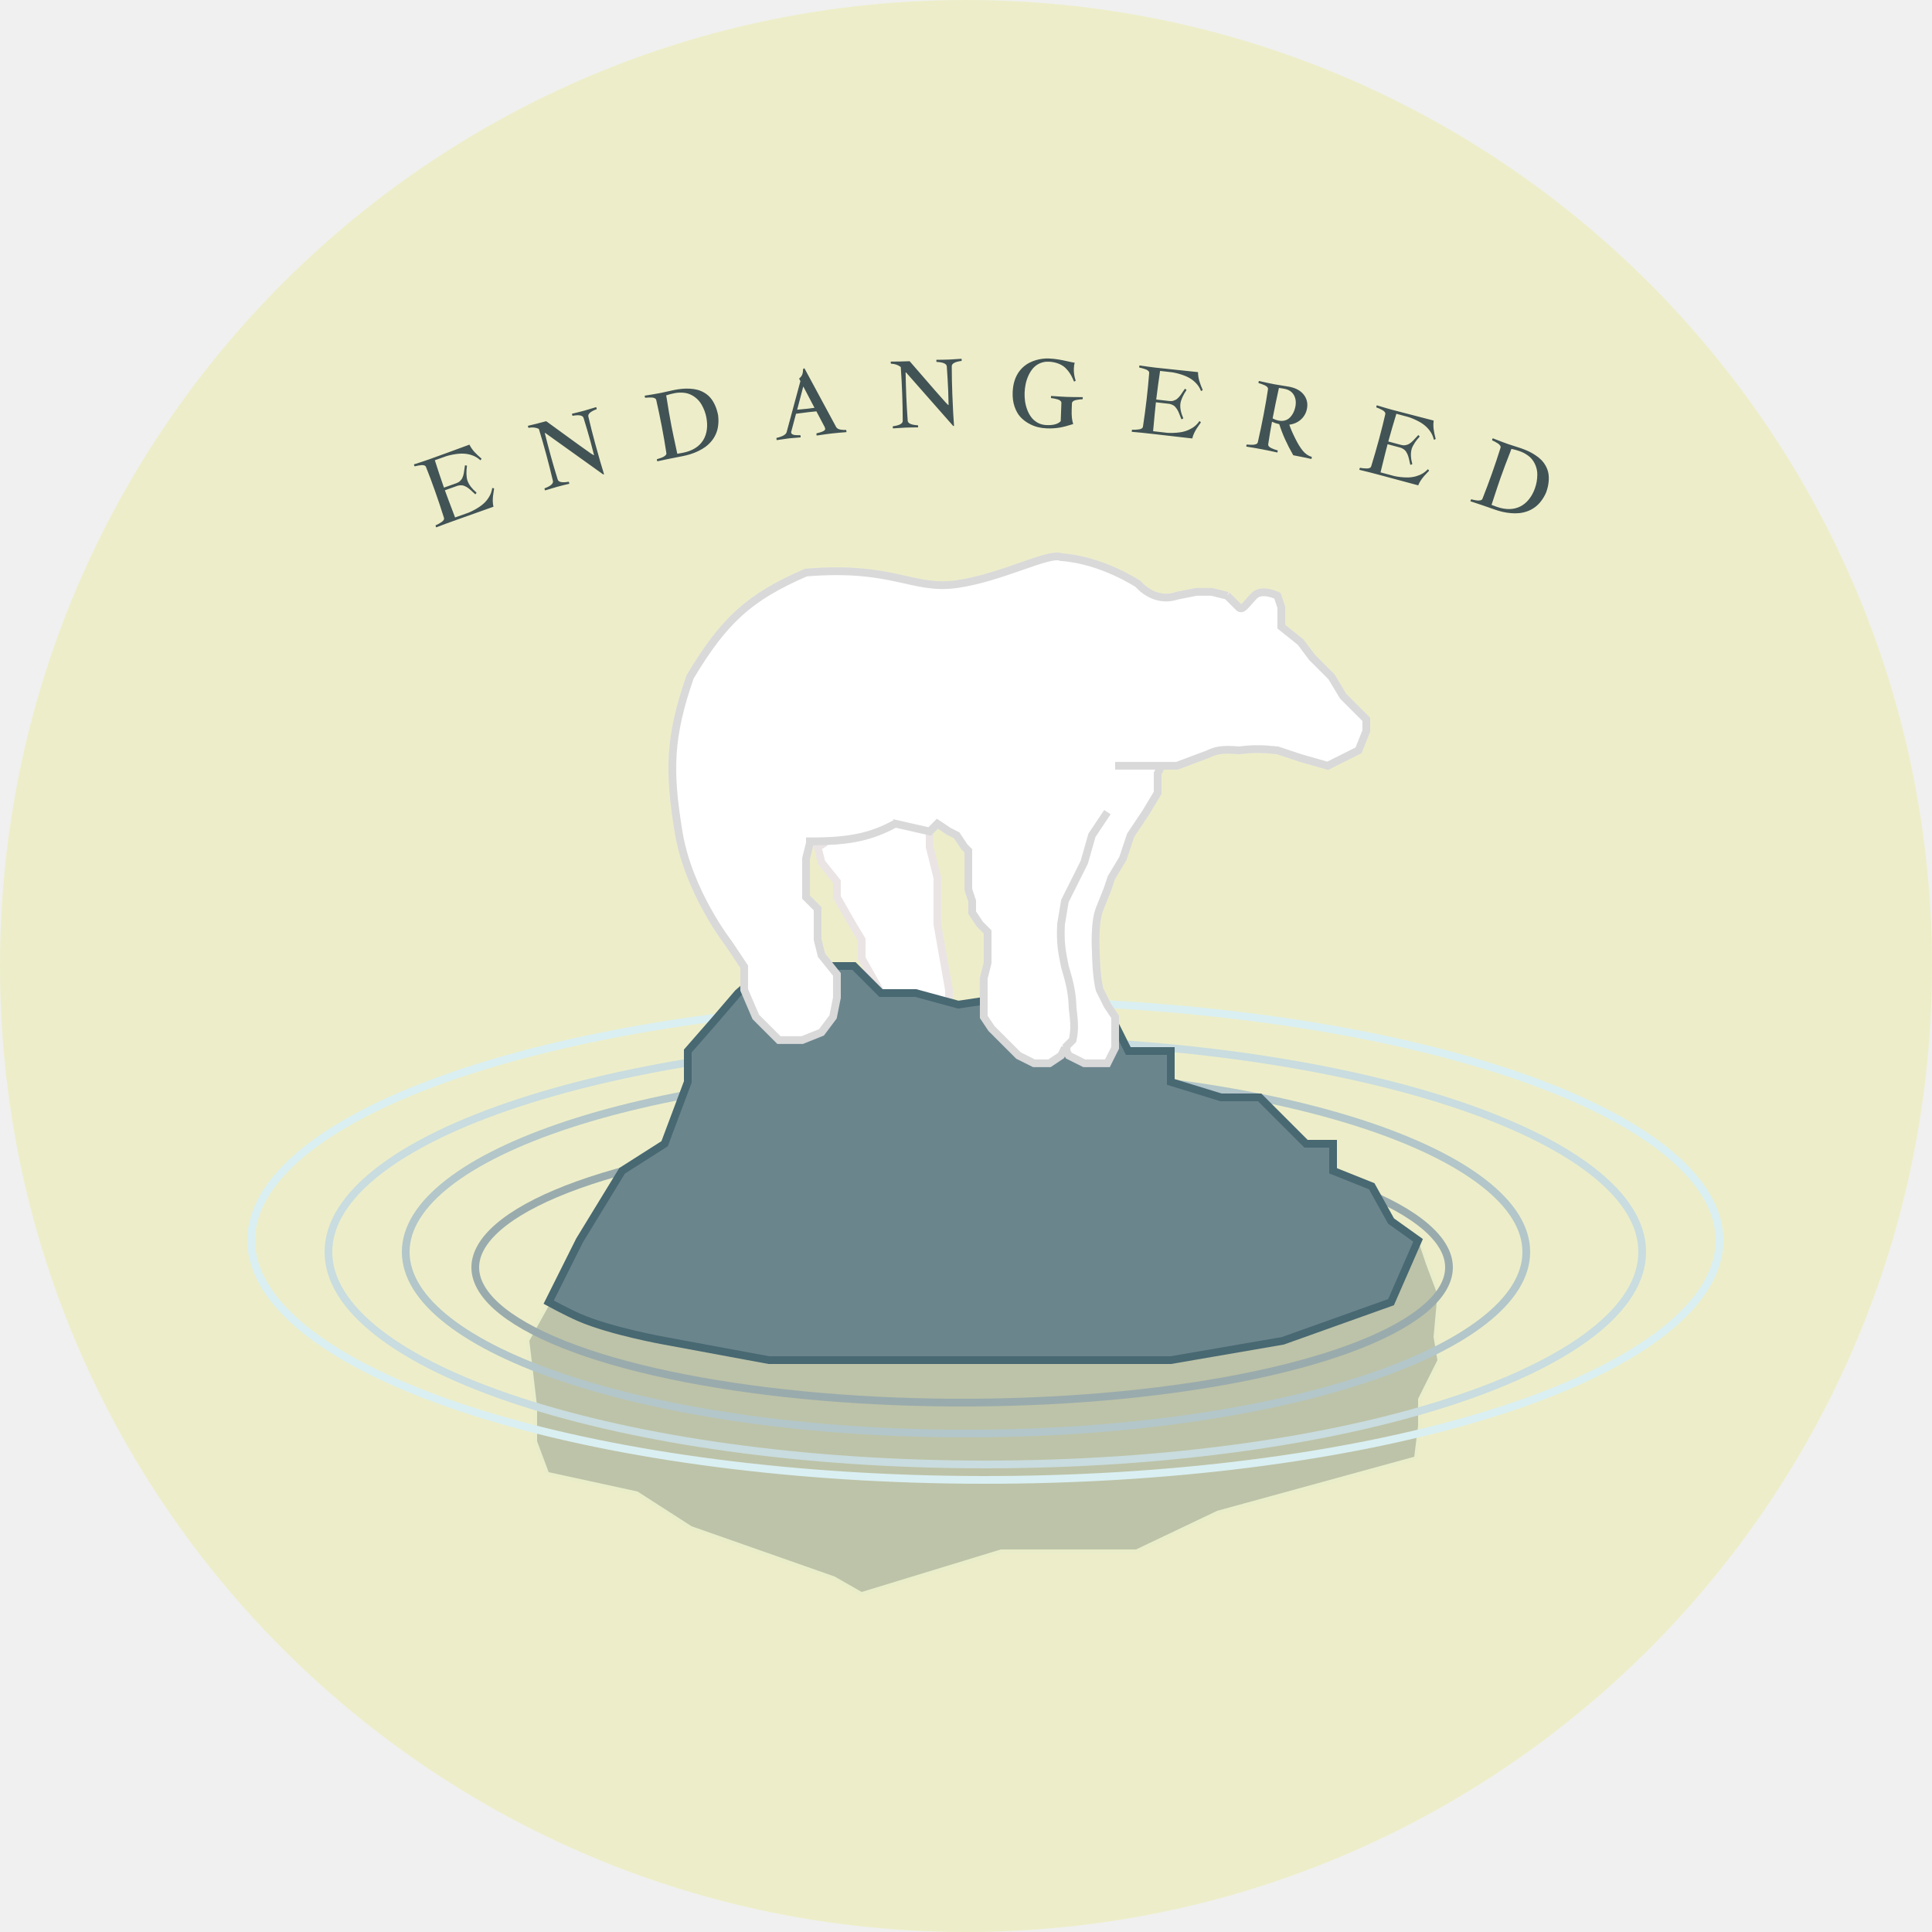
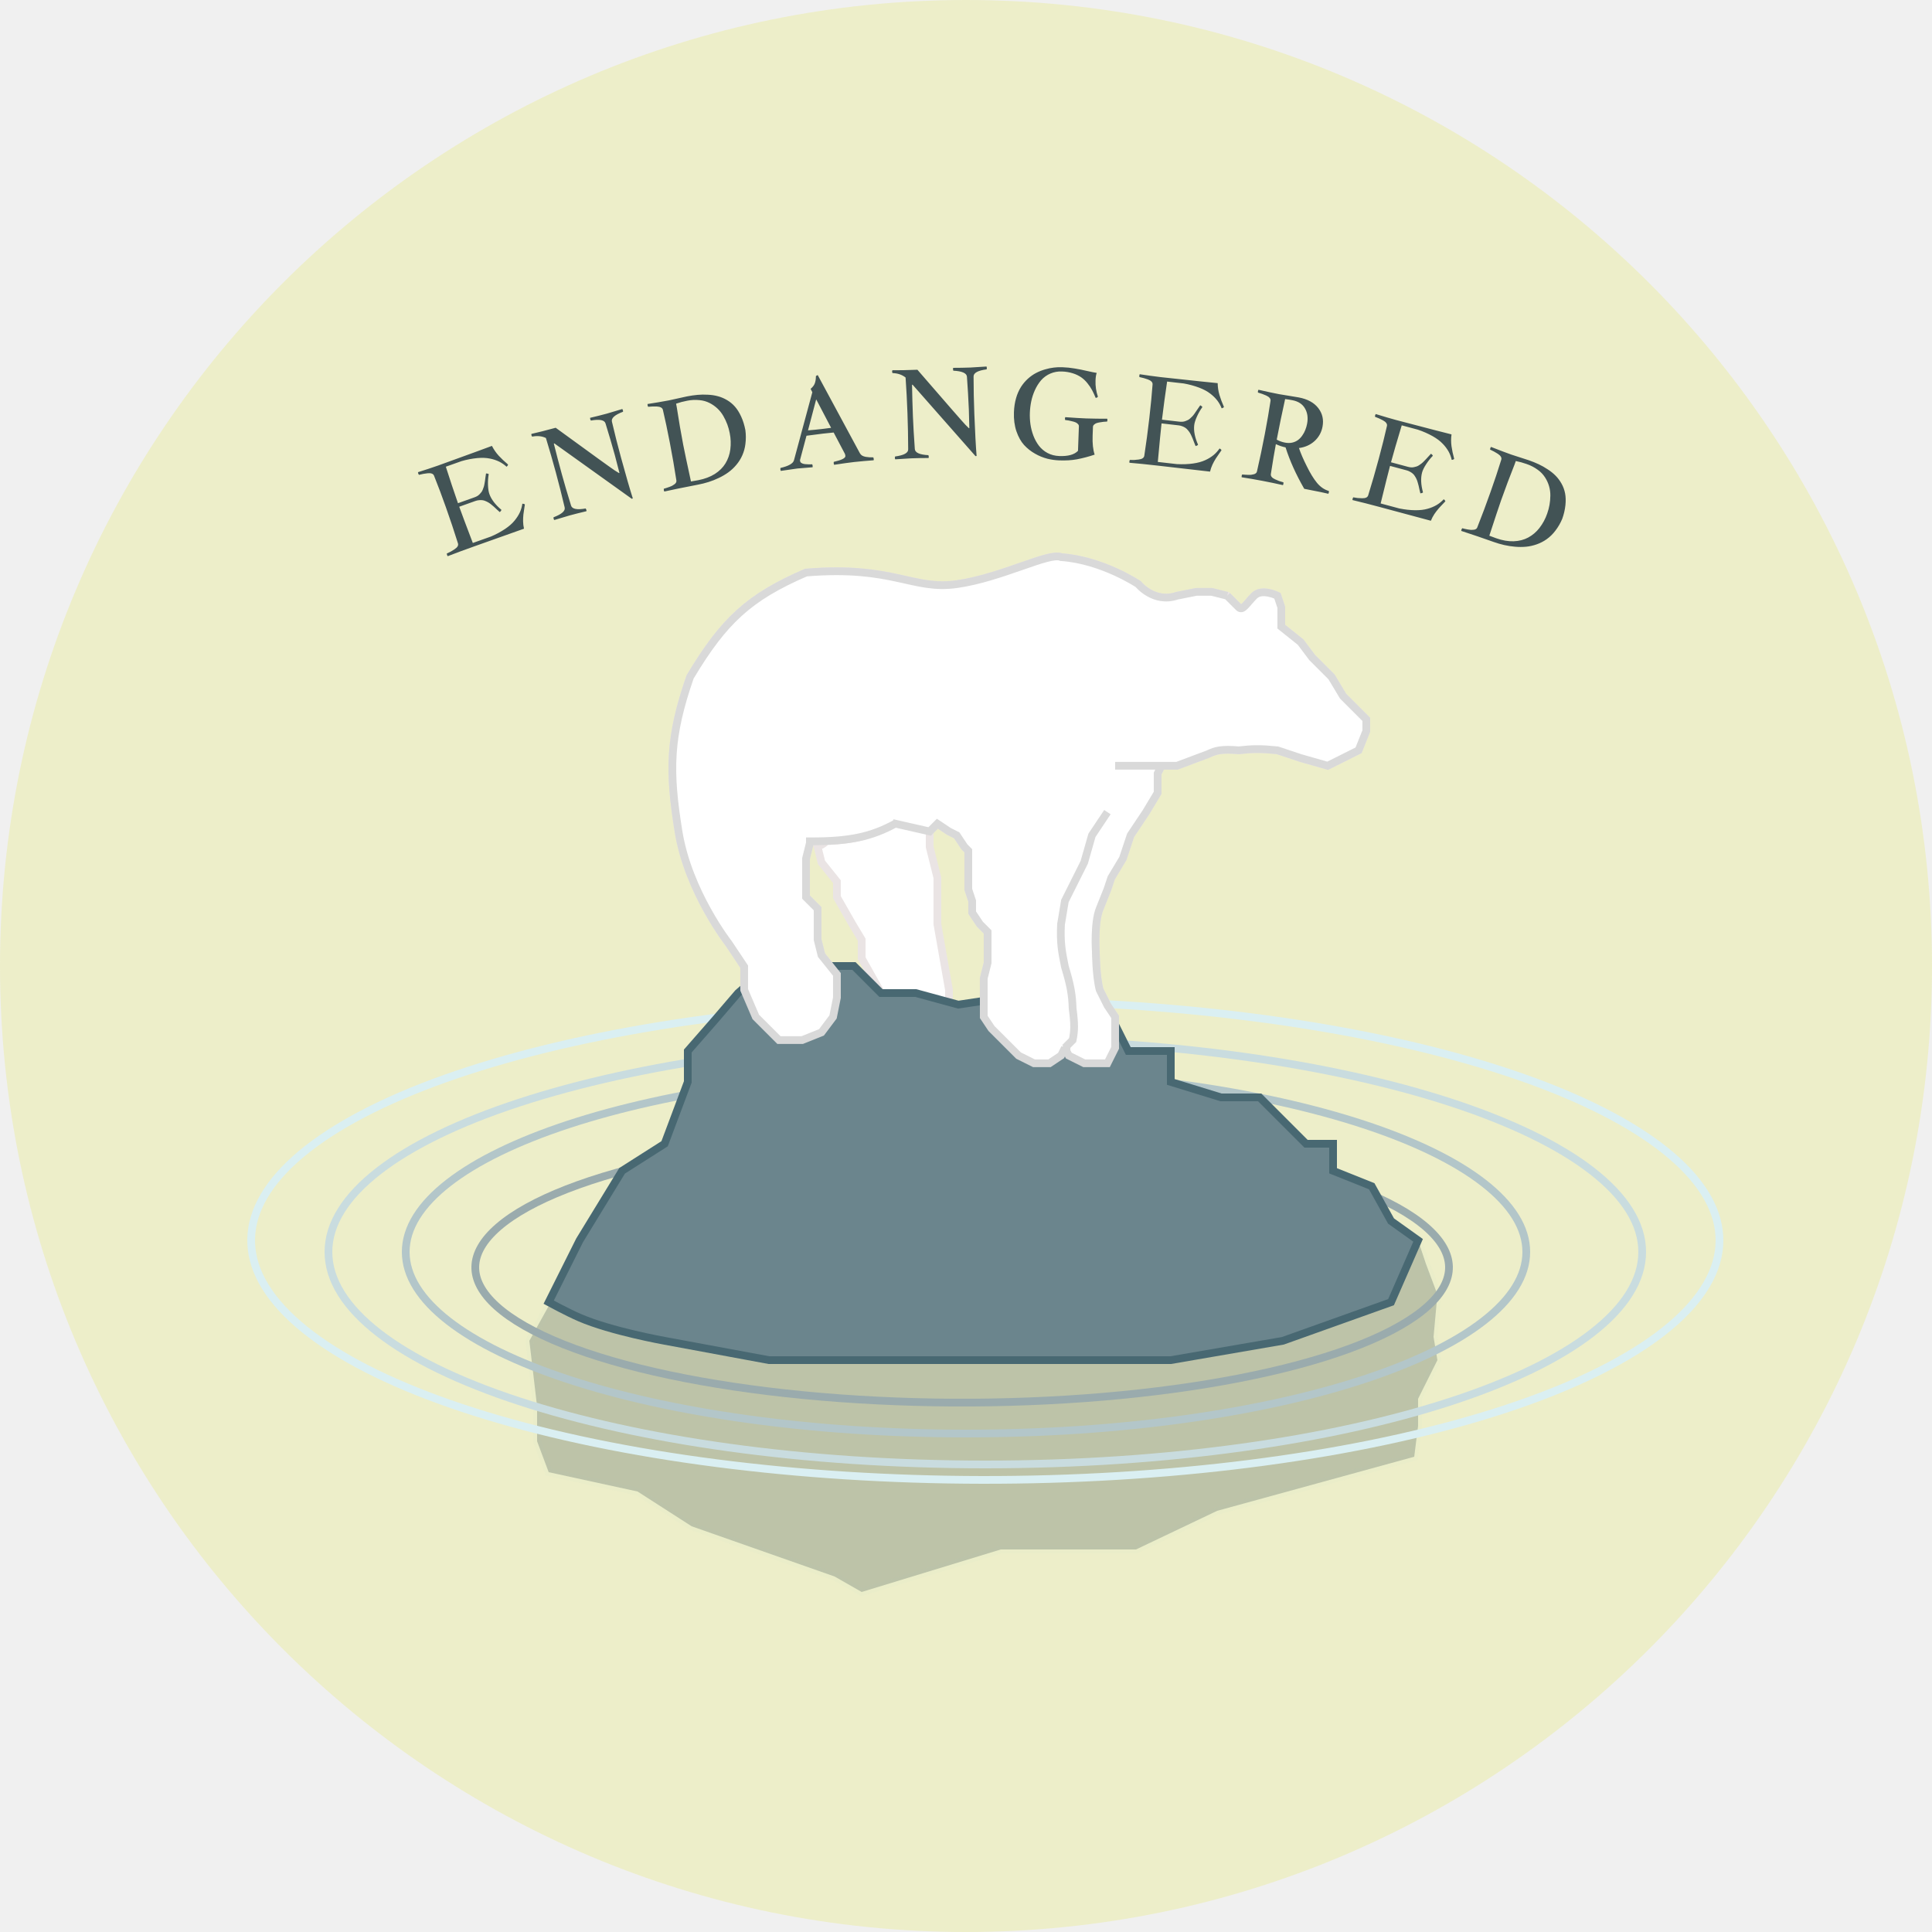
<svg xmlns="http://www.w3.org/2000/svg" width="250" height="250" fill="none" viewBox="0 0 250 250">
  <circle cx="125" cy="125" r="125" fill="#EDEEC9" />
  <path fill="#425355" fill-opacity=".28" stroke="#9BC9CF" stroke-opacity=".04" d="m71 169 5.5 2 8.5 2.5 7 1 7 1.5h51.5l14.5-2.5 14.5-5 4-8 1 3 1.5 4-.5 5.5.5 3-2.5 5v3.5l-.5 4-25.5 7-10.5 5h-17.5l-18 5.5-3.5-2-18.5-6.5-7-4.5-11.5-2.5-1.5-4V182l-1-8.5L71 169Z" />
  <mask id="a" fill="#fff">
    <path d="M177.246 153.978c7.403 3.13 11.152 6.84 10.72 10.607-.431 3.766-5.023 7.4-13.127 10.387-8.104 2.988-19.312 5.179-32.043 6.265-12.731 1.085-26.343 1.011-38.917-.213-12.574-1.223-23.476-3.535-31.17-6.609-7.692-3.073-11.787-6.754-11.708-10.522.08-3.769 4.33-7.435 12.151-10.483 7.822-3.047 18.82-5.322 31.445-6.503L124.5 164l52.746-10.022Z" />
  </mask>
  <path stroke="#9AABAD" stroke-width="2" d="M177.246 153.978c7.403 3.13 11.152 6.84 10.72 10.607-.431 3.766-5.023 7.4-13.127 10.387-8.104 2.988-19.312 5.179-32.043 6.265-12.731 1.085-26.343 1.011-38.917-.213-12.574-1.223-23.476-3.535-31.17-6.609-7.692-3.073-11.787-6.754-11.708-10.522.08-3.769 4.33-7.435 12.151-10.483 7.822-3.047 18.82-5.322 31.445-6.503L124.5 164l52.746-10.022Z" mask="url(#a)" />
  <path stroke="#B3C6C9" d="M197.5 162c0 3.092-1.906 6.119-5.544 8.947-3.631 2.823-8.917 5.386-15.493 7.549-13.148 4.322-31.343 7.004-51.463 7.004s-38.315-2.682-51.463-7.004c-6.576-2.163-11.862-4.726-15.493-7.549-3.638-2.828-5.544-5.855-5.544-8.947 0-3.092 1.906-6.119 5.544-8.947 3.63-2.823 8.917-5.386 15.493-7.549C86.685 141.182 104.88 138.5 125 138.5s38.315 2.682 51.463 7.004c6.576 2.163 11.862 4.726 15.493 7.549 3.638 2.828 5.544 5.855 5.544 8.947Z" />
  <path stroke="#C9DCDF" d="M212.5 162c0 3.643-2.255 7.197-6.525 10.504-4.264 3.301-10.465 6.296-18.173 8.82-15.41 5.046-36.73 8.176-60.302 8.176-23.572 0-44.892-3.13-60.302-8.176-7.708-2.524-13.909-5.519-18.173-8.82-4.27-3.307-6.525-6.861-6.525-10.504s2.255-7.197 6.525-10.504c4.264-3.301 10.465-6.296 18.173-8.82 15.41-5.046 36.73-8.176 60.302-8.176 23.572 0 44.892 3.13 60.302 8.176 7.708 2.524 13.909 5.519 18.173 8.82 4.27 3.307 6.525 6.861 6.525 10.504Z" />
  <path fill="#fff" d="m100.798 134.589-3-3-1.5-3.5v-3l-2-3s-5.24-6.683-6.5-14.5c-1.26-7.816-1.214-12.196 1.5-20 4.377-7.301 7.623-10.309 15-13.5 11.348-.928 13.724 2.31 19.5 1.5s11.996-4.176 13.5-3.5c5.324.37 10 3.5 10 3.5s2 2.5 5 1.5l2.5-.5h2l2 .5 1.5 1.5c.5.5 1-.5 2-1.5s3 0 3 0l.5 1.5v2.5l2.5 2 1.5 2 2.5 2.5 1.5 2.5 3 3v1.5l-1 2.5-2 1-2 1-3.5-1-3-1c-2.097-.216-3.187-.207-5 0-2.227-.185-2.957.008-4 .5l-4 1.5h-2l-.5 1v2.5l-1.5 2.5-1 1.5-1 1.5-1 3-1.5 2.5-.5 1.5-1 2.5c-.743 1.809-.5 5.5-.5 5.5s.019 3.204.5 5l1 2 1 1.5v4l-1 2h-3l-2-1L138 136v-.613l-.202.202-.5 1-1.5 1h-2l-2-1-1-1-1-1-1.5-1.5-1-1.5v-5l.5-2v-4l-1-1-1-1.5v-1.5l-.5-1.5v-5l-.5-.5-1-1.5-1-.5-1.5-1-1 1v2l1 4v6l1.5 8.5v2.411L116 131.589l-1.202-1.5-1-2L111.5 124v-2.411l-1.202-2-2-3.5v-2l-2-2.5-.5-2c.727-.356 1.048-.591 1.037-.75a54.3 54.3 0 0 1-2.037.028v.222l-.5 2v5l1.5 1.5v4l.5 2 2 2.5v3l-.5 2.5-1.5 2-2.5 1h-3Z" />
  <path stroke="#EAE4E4" d="M144.298 99.09h6m-7 5.999-1 1.5-1 1.5-1 3.5-1.5 3-1 2-.5 3c-.117 2.383.096 3.509.5 5.5.743 2.452.944 3.62 1 5.411.271 2.055.249 2.914 0 4.089l-.798.798m12.298-36.298h2l4-1.5c1.043-.492 1.773-.685 4-.5 1.813-.207 2.903-.216 5 0l3 1 3.5 1 2-1 2-1 1-2.5v-1.5l-3-3-1.5-2.5-2.5-2.5-1.5-2-2.5-2v-2.5l-.5-1.5s-2-1-3 0-1.5 2-2 1.5l-1.5-1.5-2-.5h-2l-2.5.5c-3 1-5-1.5-5-1.5s-4.676-3.13-10-3.5c-1.504-.676-7.724 2.69-13.5 3.5s-8.152-2.428-19.5-1.5c-7.377 3.191-10.623 6.199-15 13.5-2.714 7.804-2.76 12.184-1.5 20 1.26 7.817 6.5 14.5 6.5 14.5l2 3v3l1.5 3.5 3 3h3l2.5-1 1.5-2 .5-2.5v-3l-2-2.5-.5-2v-4l-1.5-1.5v-5l.5-2v-.589c2.104.065 2.812.201 1 1.089l.5 2 2 2.5v2l2 3.5 1.202 2V124l2.298 4.089 1 2 1.202 1.5 6.798-1.089v-2.411l-1.5-8.5v-6l-1-4v-2l1-1 1.5 1 1 .5 1 1.5.5.5v5l.5 1.5v1.5l1 1.5 1 1v4l-.5 2v5l1 1.5 1.5 1.5 1 1 1 1 2 1h2l1.5-1 .5-1 .202-.202m12.298-36.298-.5 1v2.5l-1.5 2.5-1 1.5-1 1.5-1 3-1.5 2.5-.5 1.5-1 2.5c-.743 1.809-.5 5.5-.5 5.5s.019 3.204.5 5l1 2 1 1.5v4l-1 2h-3l-2-1L138 136v-.613m-33.202-26.52c5.256.018 7.537-.533 10.702-2.278" />
  <mask id="b" fill="#fff">
    <path d="M127.5 129c23.835 0 46.809 2.94 64.408 8.242 17.599 5.303 28.55 12.584 30.702 20.414 2.152 7.83-4.651 15.642-19.071 21.902-14.421 6.26-35.417 10.514-58.864 11.928-23.447 1.414-47.65-.115-67.852-4.287-20.203-4.172-34.945-10.685-41.331-18.259-6.387-7.575-3.954-15.663 6.818-22.677 10.773-7.013 29.107-12.444 51.4-15.225L127.5 160.5V129Z" />
  </mask>
  <path stroke="#DAEFF2" stroke-width="2" d="M127.5 129c23.835 0 46.809 2.94 64.408 8.242 17.599 5.303 28.55 12.584 30.702 20.414 2.152 7.83-4.651 15.642-19.071 21.902-14.421 6.26-35.417 10.514-58.864 11.928-23.447 1.414-47.65-.115-67.852-4.287-20.203-4.172-34.945-10.685-41.331-18.259-6.387-7.575-3.954-15.663 6.818-22.677 10.773-7.013 29.107-12.444 51.4-15.225L127.5 160.5V129Z" mask="url(#b)" />
  <path fill="#6B858D" d="M86 173.5s-6.913-1.233-11-3c-1.603-.693-4-2-4-2l4-8 5.5-9L86 148l3-8v-4l3.5-4 3-3.5 4-3.5h11l3.5 3.5h4.5l5.5 1.5 10-1.5 3 1.5h6l3 6h5.5v4l6.5 2h5l6 6h3.5v3.5l5 2 2.5 4.5 3.5 2.5-3.5 8-14 5-14.5 2.5h-52l-6.75-1.25L86 173.5Z" />
  <path stroke="#486872" d="m183.5 160.5-3.5 8-14 5-14.5 2.5h-52l-6.75-1.25L86 173.5s-6.913-1.233-11-3c-1.603-.693-4-2-4-2m4 2c4.087 1.767 11 3 11 3l6.75 1.25L99.5 176h52l14.5-2.5 14-5 3.5-8-3.5-2.5-2.5-4.5-5-2V148H169l-6-6h-5l-6.5-2v-4H146l-3-6h-6l-3-1.5-10 1.5-5.5-1.5H114l-3.5-3.5h-11l-4 3.5-3 3.5-3.5 4v4l-3 8-5.5 3.5-5.5 9-4 8s2.397 1.307 4 2Z" />
  <path fill="#fff" d="m100.798 134.589-3-3-1.5-3.5v-3l-2-3s-5.24-6.683-6.5-14.5c-1.26-7.816-1.214-12.196 1.5-20 4.377-7.301 7.623-10.309 15-13.5 11.348-.928 13.724 2.31 19.5 1.5s11.996-4.176 13.5-3.5c5.324.37 10 3.5 10 3.5s2 2.5 5 1.5l2.5-.5h2l2 .5 1.5 1.5c.5.5 1-.5 2-1.5s3 0 3 0l.5 1.5v2.5l2.5 2 1.5 2 2.5 2.5 1.5 2.5 3 3v1.5l-1 2.5-2 1-2 1-3.5-1-3-1c-2.097-.216-3.187-.207-5 0-2.227-.185-2.957.008-4 .5l-4 1.5h-2l-.5 1v2.5l-1.5 2.5-1 1.5-1 1.5-1 3-1.5 2.5-.5 1.5-1 2.5c-.743 1.809-.5 5.5-.5 5.5s.019 3.204.5 5l1 2 1 1.5v4l-1 2h-3l-2-1L138 136v-.613l-.202.202-.5 1-1.5 1h-2l-2-1-1-1-1-1-1.5-1.5-1-1.5v-5l.5-2v-4l-1-1-1-1.5v-1.5l-.5-1.5v-5l-.5-.5-1-1.5-1-.5-1.5-1-1 1-2.399-.544-2.046-.465c-3.104 1.684-5.88 2.305-11.055 2.287v.222l-.5 2v5l1.5 1.5v4l.5 2 2 2.5v3l-.5 2.5-1.5 2-2.5 1h-3Z" />
  <path stroke="#D9D9D9" d="m158.798 77.09 1.5 1.5m-1.5-1.5-2-.5h-2l-2.5.5c-3 1-5-1.5-5-1.5s-4.676-3.131-10-3.5c-1.504-.677-7.724 2.69-13.5 3.5-5.776.808-8.152-2.43-19.5-1.5-7.377 3.19-10.623 6.198-15 13.5-2.714 7.803-2.76 12.183-1.5 19.999 1.26 7.817 6.5 14.5 6.5 14.5l2 3v3l1.5 3.5 3 3h3l2.5-1 1.5-2 .5-2.5v-3l-2-2.5-.5-2v-4l-1.5-1.5v-5l.5-2m54-32 1.5 1.5m0 0c.5.5 1-.5 2-1.5s3 0 3 0l.5 1.5v2.5l2.5 2 1.5 2 2.5 2.5 1.5 2.5 3 3v1.5l-1 2.5-2 1-2 1-3.5-1-3-1c-2.097-.216-3.187-.207-5 0-2.227-.185-2.957.008-4 .5l-4 1.5h-2m-6 0h6m-45.5 10v-.589m0 .589v-.222c5.175.018 7.951-.603 11.055-2.287m21.945 29.009-.5 1-1.5 1h-2l-2-1-1-1-1-1-1.5-1.5-1-1.5v-5l.5-2v-4l-1-1-1-1.5v-1.5l-.5-1.5v-5l-.5-.5-1-1.5-1-.5-1.5-1-1 1-2.399-.544-2.046-.465m21.945 29.009.202-.202m-.202.202.202-.202m5.298-30.298-1 1.5-1 1.5-1 3.5-1.5 3-1 2-.5 3c-.117 2.383.096 3.509.5 5.5.743 2.452.944 3.62 1 5.411.271 2.055.249 2.914 0 4.089l-.798.798m12.298-36.298-.5 1v2.5l-1.5 2.5-1 1.5-1 1.5-1 3-1.5 2.5-.5 1.5-1 2.5c-.743 1.809-.5 5.5-.5 5.5s.019 3.204.5 5l1 2 1 1.5v4l-1 2h-3l-2-1L138 136m0 0v-.613m0 .613v-.613M116 106.5l-.147.08m-.353-.08.353.08" />
-   <path fill="#425355" d="M53.565 60.088a60.874 60.874 0 0 0 1.948-.643 515.64 515.64 0 0 0 5.23-1.909c.178.351.396.667.654.949.256.278.559.564.908.858-.007.073-.054.146-.14.218a3.123 3.123 0 0 0-.718-.497 3.668 3.668 0 0 0-.908-.299 4.18 4.18 0 0 0-1.217-.046c-.463.04-.973.138-1.53.295l-1.524.542a129.63 129.63 0 0 0 1.178 3.542l1.574-.56c.106-.037.203-.08.29-.127.09-.053.167-.114.234-.183.065-.073.122-.139.172-.198a.908.908 0 0 0 .136-.247c.037-.105.069-.19.095-.258a2.1 2.1 0 0 0 .071-.305 11.777 11.777 0 0 0 .097-.656c.023-.158.04-.276.054-.355.13.003.217.026.26.069a5.119 5.119 0 0 0-.07 1.044c.012.37.056.665.135.886.186.522.575 1.033 1.166 1.531-.008.07-.06.144-.156.224a63.53 63.53 0 0 1-.283-.254 7.706 7.706 0 0 0-.545-.484 2.076 2.076 0 0 0-.562-.335.947.947 0 0 0-.303-.085 1.404 1.404 0 0 0-.317 0 1.296 1.296 0 0 0-.353.076l-1.573.56c.208.585.648 1.757 1.319 3.517l1.761-.626a8.37 8.37 0 0 0 1.373-.737c.388-.263.693-.53.915-.804a3.67 3.67 0 0 0 .516-.806c.118-.261.199-.541.243-.838.112.001.193.026.244.074-.005.044-.022.15-.05.317a11.846 11.846 0 0 0-.093.649 4.158 4.158 0 0 0-.026.344c-.003.084-.005.19-.005.32.004.126.013.25.026.37.016.114.037.23.063.35l-4.847 1.724c-.998.354-1.85.67-2.556.945a.387.387 0 0 1-.061-.102.993.993 0 0 1-.031-.157c.164-.075.295-.138.393-.19.1-.056.219-.13.357-.22a.93.93 0 0 0 .298-.28.358.358 0 0 0 .039-.293 96.526 96.526 0 0 0-1.172-3.508 78.63 78.63 0 0 0-1.153-3.066.34.34 0 0 0-.213-.198.882.882 0 0 0-.41-.035 4.157 4.157 0 0 0-.414.06c-.11.019-.252.05-.427.096a.807.807 0 0 1-.07-.13.646.646 0 0 1-.022-.13Zm14.759-4.992c.626-.139 1.41-.337 2.352-.595 3.578 2.608 5.497 3.995 5.756 4.158l.388.24.045-.012a90.949 90.949 0 0 0-.455-1.752 101.15 101.15 0 0 0-.897-3.053c-.1-.337-.576-.43-1.425-.279a1.31 1.31 0 0 1-.064-.146.383.383 0 0 1-.009-.12 44.21 44.21 0 0 0 1.62-.406c.301-.083.803-.233 1.505-.45a.386.386 0 0 1 .054.108c.016.06.023.113.019.158-.804.302-1.164.623-1.079.964.278 1.192.574 2.36.888 3.506.48 1.752.86 3.065 1.14 3.94l-.1.04-7.51-5.374-.056.016c.245.982.503 1.97.776 2.965.239.874.537 1.89.895 3.047.102.34.575.436 1.42.285a.6.6 0 0 1 .07.145.26.26 0 0 1 .004.12 44.64 44.64 0 0 0-1.615.407c-.301.082-.803.232-1.505.448a.26.26 0 0 1-.06-.105.357.357 0 0 1-.013-.16c.811-.308 1.17-.63 1.077-.97a103.68 103.68 0 0 0-1.818-6.725c-.391-.189-.835-.233-1.33-.134a.33.33 0 0 1-.07-.12.251.251 0 0 1-.003-.146Zm15.106-3.897a61.693 61.693 0 0 0 2.068-.352 83.972 83.972 0 0 1 1.758-.387 10.59 10.59 0 0 1 1.015-.148c.32-.03.656-.035 1.006-.015.353.016.679.064.977.146.297.078.592.202.883.373.292.17.55.383.774.638.224.255.425.576.604.964.177.383.313.82.408 1.311.06.478.061.927.003 1.348a3.82 3.82 0 0 1-.885 2.033c-.236.28-.494.52-.773.722-.276.2-.583.38-.922.542a7.57 7.57 0 0 1-.998.395 9.238 9.238 0 0 1-1.024.258c-1.439.277-2.528.5-3.267.666a.385.385 0 0 1-.046-.111.993.993 0 0 1-.007-.16 6.305 6.305 0 0 0 .545-.177c.12-.042.213-.082.281-.12.072-.041.144-.089.217-.143a.459.459 0 0 0 .152-.172.295.295 0 0 0 .028-.197 96.354 96.354 0 0 0-1.31-6.848.34.34 0 0 0-.18-.228.882.882 0 0 0-.401-.096 4.208 4.208 0 0 0-.418-.002 5.099 5.099 0 0 0-.436.03.806.806 0 0 1-.05-.14.642.642 0 0 1-.002-.13Zm2.834.306a97.47 97.47 0 0 0 .628 3.656c.12.622.37 1.807.751 3.555.166-.024.403-.066.71-.125.621-.12 1.156-.32 1.603-.601a3.21 3.21 0 0 0 1.036-1.03c.245-.401.401-.849.469-1.343.07-.5.052-1.03-.057-1.595a5.378 5.378 0 0 0-.234-.844 5.417 5.417 0 0 0-.384-.815 3.136 3.136 0 0 0-.57-.725 3.256 3.256 0 0 0-.76-.534 2.649 2.649 0 0 0-.985-.281 3.967 3.967 0 0 0-1.206.06 7.32 7.32 0 0 0-1.067.283l.066.34Zm17.654-3.748a.44.44 0 0 1 .177-.103l4.094 7.588a.6.6 0 0 0 .22.228c.097.056.214.096.35.12.14.019.26.033.359.041.103.004.227.005.372.005.023.06.036.111.041.154a.352.352 0 0 1-.008.13 56.18 56.18 0 0 0-1.886.17c-.45.05-1.101.14-1.951.27a.433.433 0 0 1-.032-.285c.774-.176 1.149-.368 1.125-.578a.944.944 0 0 0-.047-.2l-1.091-2.07c-.257.022-.603.057-1.038.107-.206.024-.738.092-1.598.206l-.632 2.367.008.07a.386.386 0 0 0 .03.108c.02.033.047.062.081.085a.677.677 0 0 0 .241.102c.06.01.11.017.151.025a12.274 12.274 0 0 0 .344.02 25.084 25.084 0 0 1 .336-.004.71.71 0 0 1 .041.155.59.59 0 0 1-.009.13c-.873.069-1.363.11-1.472.122-.21.024-.747.1-1.613.231a.46.46 0 0 1-.033-.285c.797-.185 1.234-.436 1.312-.751l1.782-6.597-.168-.329c.205-.173.34-.35.406-.53.069-.18.105-.415.108-.702Zm.633 5.123c.357-.04.638-.077.843-.108l-1.434-2.738-.023.003-.786 2.98c.367-.027.833-.072 1.4-.137Zm10.731-6.092c.642.006 1.45-.01 2.426-.049 2.896 3.349 4.453 5.133 4.669 5.35l.323.322.047-.002c-.014-.75-.03-1.353-.048-1.81a102.91 102.91 0 0 0-.185-3.177c-.022-.35-.463-.548-1.325-.592a1.431 1.431 0 0 1-.03-.157.387.387 0 0 1 .019-.118 45.424 45.424 0 0 0 1.67-.031 56.18 56.18 0 0 0 1.568-.098.427.427 0 0 1 .028.117.504.504 0 0 1-.017.159c-.852.111-1.275.343-1.269.695.002 1.223.026 2.428.073 3.615.072 1.815.146 3.18.221 4.096l-.105.016-6.103-6.93-.059.002c.017 1.012.045 2.034.086 3.064.036.906.098 1.962.185 3.17.021.356.461.555 1.319.6a.627.627 0 0 1 .036.157.267.267 0 0 1-.025.118c-.621 0-1.176.011-1.664.03a56.18 56.18 0 0 0-1.568.098.267.267 0 0 1-.034-.116.366.366 0 0 1 .023-.16c.86-.116 1.283-.35 1.269-.7a103.101 103.101 0 0 0-.253-6.962c-.339-.273-.761-.416-1.266-.432a.325.325 0 0 1-.04-.133.245.245 0 0 1 .029-.142Zm23.689 2.576a7.963 7.963 0 0 0-.342-.74 4.255 4.255 0 0 0-.45-.673 2.969 2.969 0 0 0-.606-.58 3.065 3.065 0 0 0-.807-.387 3.849 3.849 0 0 0-1.066-.18 2.532 2.532 0 0 0-2.031.856 4.07 4.07 0 0 0-.592.946c-.162.357-.281.72-.357 1.089a6.487 6.487 0 0 0-.078 2.237c.053.369.149.738.288 1.107.142.369.322.694.538.975.216.282.493.515.83.7.341.18.723.279 1.144.294.859.032 1.463-.137 1.813-.507l.089-2.377a.29.29 0 0 0-.092-.22.687.687 0 0 0-.223-.161 1.816 1.816 0 0 0-.342-.107 4.023 4.023 0 0 0-.681-.125.668.668 0 0 1-.018-.141.624.624 0 0 1 .028-.134c.881.064 1.56.105 2.036.123.484.018 1.164.027 2.04.028.016.08.024.124.024.136a.966.966 0 0 1-.035.14 4.453 4.453 0 0 0-.694.074 1.84 1.84 0 0 0-.343.08.69.69 0 0 0-.228.145.289.289 0 0 0-.108.212l-.032.867c-.028.742.037 1.352.196 1.83-.653.215-1.232.367-1.735.458a8.019 8.019 0 0 1-1.71.1 5.7 5.7 0 0 1-1.138-.159 4.808 4.808 0 0 1-1.19-.484 4.33 4.33 0 0 1-1.076-.849c-.305-.335-.552-.779-.743-1.329-.186-.55-.267-1.169-.241-1.856.018-.496.088-.952.209-1.37a4.21 4.21 0 0 1 .474-1.079 3.852 3.852 0 0 1 1.469-1.358c.275-.143.563-.257.863-.344a5.134 5.134 0 0 1 1.662-.213c.437.016.851.059 1.244.128.396.065.79.145 1.181.237.392.09.702.151.931.187-.065.174-.103.42-.115.74-.02.532.057 1.052.229 1.563-.026.07-.098.11-.215.121Zm8.482-2.078c.866.13 1.543.224 2.032.28 3.333.361 5.178.557 5.536.586.006.394.063.774.171 1.14.108.362.254.752.438 1.17-.039.063-.113.107-.222.134a3.086 3.086 0 0 0-.426-.762 3.652 3.652 0 0 0-.684-.668c-.278-.217-.636-.409-1.073-.577a8.366 8.366 0 0 0-1.504-.408l-1.607-.183a132.497 132.497 0 0 0-.499 3.7l1.659.189c.112.013.218.017.317.013.103-.008.2-.029.29-.062.091-.036.171-.07.242-.102a.917.917 0 0 0 .23-.162l.199-.19a2.2 2.2 0 0 0 .199-.242 10.709 10.709 0 0 0 .375-.547c.09-.131.158-.23.205-.295.115.06.183.119.204.176-.196.269-.37.572-.523.908-.152.336-.242.62-.269.854-.063.55.062 1.18.374 1.889-.038.058-.118.102-.239.131l-.143-.352a6.594 6.594 0 0 0-.276-.675 2.142 2.142 0 0 0-.356-.547.944.944 0 0 0-.236-.21 1.38 1.38 0 0 0-.285-.139 1.29 1.29 0 0 0-.35-.087l-1.659-.19c-.07.617-.191 1.864-.362 3.739l1.857.212a8.362 8.362 0 0 0 1.557-.057 4.186 4.186 0 0 0 1.175-.32c.324-.148.596-.313.818-.496.221-.184.417-.399.587-.647.1.05.162.11.186.175-.024.036-.085.124-.183.262a11.443 11.443 0 0 0-.369.542c-.077.12-.135.22-.175.298-.04.074-.089.169-.145.284-.053.116-.099.23-.14.344a5.19 5.19 0 0 0-.098.343l-5.111-.585a89.789 89.789 0 0 0-2.711-.275c-.01-.048-.013-.088-.01-.119.003-.027.017-.078.041-.154.181.005.326.006.436.002.115-.006.254-.02.418-.04a.932.932 0 0 0 .391-.12.356.356 0 0 0 .164-.247 95.194 95.194 0 0 0 .804-6.926.337.337 0 0 0-.105-.272.879.879 0 0 0-.353-.211 4.207 4.207 0 0 0-.398-.128 5.11 5.11 0 0 0-.425-.102.785.785 0 0 1-.007-.148.73.73 0 0 1 .038-.126Zm15.451 2.01c.823.188 1.487.33 1.994.427.192.037.502.088.931.154.429.065.758.12.989.164.851.162 1.48.505 1.886 1.027.409.523.548 1.129.418 1.815a2.472 2.472 0 0 1-.772 1.392c-.409.372-.913.598-1.513.679.169.509.423 1.098.761 1.767.323.662.649 1.195.978 1.6.332.405.721.672 1.165.8a.405.405 0 0 1-.051.27c-.228-.055-.472-.11-.732-.163-.261-.053-.552-.11-.874-.172-.319-.06-.564-.11-.736-.146-.804-1.398-1.407-2.737-1.812-4.02a4.226 4.226 0 0 1-.941-.316 85.564 85.564 0 0 0-.487 2.902c-.015.1.012.195.083.284a.925.925 0 0 0 .332.23c.154.07.283.124.386.163.109.037.25.08.423.129.001.08-.001.133-.006.16a.394.394 0 0 1-.045.11 57.852 57.852 0 0 0-4.006-.762.421.421 0 0 1 .051-.27l.282.023c.07.005.167.01.29.013.126.005.228.002.305-.007.082-.012.167-.03.255-.053a.46.46 0 0 0 .205-.104.296.296 0 0 0 .098-.172 95.29 95.29 0 0 0 .76-3.62c.237-1.243.422-2.319.555-3.228a.334.334 0 0 0-.084-.278.874.874 0 0 0-.336-.237 4.208 4.208 0 0 0-.388-.158 5.044 5.044 0 0 0-.416-.133.848.848 0 0 1 .004-.148.643.643 0 0 1 .048-.122Zm2.6.907-.011-.003c-.312 1.408-.584 2.72-.815 3.937.252.14.516.235.792.288.253.048.488.05.703.003a1.48 1.48 0 0 0 .567-.25c.157-.117.297-.264.418-.44.124-.175.223-.357.294-.546a3.13 3.13 0 0 0 .173-.593c.109-.572.04-1.068-.206-1.49-.241-.423-.65-.69-1.225-.799a8.195 8.195 0 0 0-.69-.107Zm12.658 2.243c.837.257 1.493.45 1.968.577 3.242.85 5.038 1.317 5.388 1.399a4.28 4.28 0 0 0 0 1.153c.053.374.14.781.26 1.222-.047.056-.127.09-.239.1a3.116 3.116 0 0 0-.308-.817 3.669 3.669 0 0 0-.578-.762 4.19 4.19 0 0 0-.975-.73 8.374 8.374 0 0 0-1.428-.625l-1.562-.42a134.985 134.985 0 0 0-1.041 3.585l1.613.433c.109.03.213.05.311.06.103.007.202.002.296-.018.095-.023.18-.044.254-.065a.926.926 0 0 0 .253-.126c.09-.065.165-.118.224-.158a2.09 2.09 0 0 0 .233-.211 12.662 12.662 0 0 0 .452-.485c.108-.117.19-.204.246-.262.104.077.163.145.175.205-.233.237-.45.51-.651.82-.2.31-.331.579-.392.805-.144.536-.114 1.177.09 1.923-.046.052-.131.084-.256.095l-.089-.37a10.86 10.86 0 0 0-.081-.373 7.67 7.67 0 0 0-.092-.335 2.184 2.184 0 0 0-.272-.594.948.948 0 0 0-.201-.242 1.395 1.395 0 0 0-.262-.18 1.282 1.282 0 0 0-.333-.138l-1.612-.433c-.162.6-.466 1.815-.912 3.644l1.805.485a8.37 8.37 0 0 0 1.549.173 4.18 4.18 0 0 0 1.209-.142c.342-.098.636-.222.882-.37a3.11 3.11 0 0 0 .676-.552c.092.065.145.131.159.2l-.22.232a10.932 10.932 0 0 0-.445.481 4.276 4.276 0 0 0-.218.27c-.05.067-.112.153-.185.259a4.606 4.606 0 0 0-.189.32 4.964 4.964 0 0 0-.148.324l-4.968-1.335a89.79 89.79 0 0 0-2.641-.672.42.42 0 0 1 .008-.12c.007-.026.029-.075.064-.146.177.031.321.053.431.067.114.01.254.017.419.021a.927.927 0 0 0 .404-.06.356.356 0 0 0 .199-.22 96.977 96.977 0 0 0 1.027-3.553c.328-1.222.592-2.282.793-3.178a.344.344 0 0 0-.063-.285.883.883 0 0 0-.319-.26 5.229 5.229 0 0 0-.779-.349.812.812 0 0 1 .015-.148.661.661 0 0 1 .056-.119Zm15.005 4.269c.815.32 1.469.568 1.962.742.932.295 1.502.48 1.712.554.343.121.66.25.952.385.292.136.583.301.875.496.297.191.554.398.77.619.217.217.408.473.574.768.165.294.28.608.345.942.064.333.076.712.034 1.136-.041.42-.144.867-.311 1.338a5.12 5.12 0 0 1-.678 1.165 3.828 3.828 0 0 1-1.79 1.307c-.346.123-.69.2-1.033.233a5.775 5.775 0 0 1-1.069.001 7.543 7.543 0 0 1-1.061-.163 9.169 9.169 0 0 1-1.014-.295 118.147 118.147 0 0 0-3.156-1.076.371.371 0 0 1 .017-.118.972.972 0 0 1 .075-.142l.275.066c.068.016.163.035.284.057a2.2 2.2 0 0 0 .303.039c.083 0 .169-.005.26-.014a.46.46 0 0 0 .218-.073.291.291 0 0 0 .123-.155 95.96 95.96 0 0 0 2.331-6.572.34.34 0 0 0-.042-.288.875.875 0 0 0-.297-.285 5.22 5.22 0 0 0-.751-.408.84.84 0 0 1 .027-.145.628.628 0 0 1 .065-.114Zm2.291 1.696a97.412 97.412 0 0 0-1.306 3.473c-.211.597-.593 1.746-1.148 3.447.156.063.381.147.676.251.597.21 1.159.307 1.687.29a3.21 3.21 0 0 0 1.415-.364c.414-.223.775-.53 1.083-.923.313-.394.566-.863.757-1.404.098-.28.173-.562.224-.847a5.48 5.48 0 0 0 .08-.897 3.146 3.146 0 0 0-.511-1.758 2.626 2.626 0 0 0-.708-.741 3.965 3.965 0 0 0-1.07-.558 7.331 7.331 0 0 0-1.064-.294l-.115.325Z" />
+   <path fill="#425355" d="M54.087 61.1a81.686 81.686 0 0 0 2.597-.857c4.202-1.521 6.526-2.37 6.972-2.545.239.468.53.89.873 1.265.342.37.746.752 1.211 1.145-.01.097-.072.194-.187.29a4.162 4.162 0 0 0-.957-.663 4.894 4.894 0 0 0-1.211-.398c-.46-.096-1-.117-1.622-.062a11.16 11.16 0 0 0-2.041.394l-2.032.722a176.549 176.549 0 0 0 1.572 4.723l2.098-.746c.142-.05.27-.107.387-.17.118-.07.222-.151.311-.244.087-.097.164-.185.23-.264.069-.085.13-.195.18-.33.05-.139.093-.253.127-.343.033-.095.065-.23.096-.407.031-.177.054-.315.069-.414l.06-.46c.03-.21.054-.368.072-.474.173.005.289.035.347.092a6.88 6.88 0 0 0-.093 1.393c.015.492.075.885.18 1.18.247.697.765 1.377 1.554 2.042-.01.093-.08.192-.209.298a74.698 74.698 0 0 1-.377-.338c-.16-.154-.284-.27-.373-.349a10.148 10.148 0 0 0-.354-.296 2.778 2.778 0 0 0-.748-.448 1.262 1.262 0 0 0-.405-.113 1.876 1.876 0 0 0-.422.001c-.151.01-.308.043-.47.1l-2.098.747c.277.78.864 2.343 1.758 4.69l2.349-.835a11.17 11.17 0 0 0 1.83-.983c.518-.35.924-.707 1.22-1.072.3-.367.53-.725.688-1.074.158-.349.266-.722.324-1.118.15.002.258.035.325.1-.007.058-.029.198-.065.421a16.48 16.48 0 0 0-.124.865c-.021.19-.033.343-.035.46a9.978 9.978 0 0 0-.007.425c.005.17.017.334.035.494.02.153.049.309.083.468l-6.463 2.297c-1.33.473-2.466.894-3.407 1.262a.518.518 0 0 1-.082-.137 1.34 1.34 0 0 1-.041-.21c.219-.1.393-.183.524-.252a8.39 8.39 0 0 0 .476-.294c.188-.122.32-.246.398-.373a.477.477 0 0 0 .051-.392 128.695 128.695 0 0 0-1.563-4.676 104.862 104.862 0 0 0-1.537-4.089.453.453 0 0 0-.284-.263c-.141-.055-.323-.07-.547-.046a5.431 5.431 0 0 0-.552.08 6.728 6.728 0 0 0-.568.127 1.087 1.087 0 0 1-.095-.173.868.868 0 0 1-.028-.173Zm14.683-4.955c.834-.185 1.88-.45 3.135-.794 4.77 3.478 7.33 5.326 7.675 5.544l.517.32.06-.016c-.244-.97-.446-1.749-.607-2.336-.318-1.16-.717-2.518-1.196-4.071-.134-.45-.767-.573-1.9-.371a1.786 1.786 0 0 1-.086-.195.514.514 0 0 1-.01-.16 60.64 60.64 0 0 0 2.16-.542c.4-.11 1.07-.31 2.006-.598a.526.526 0 0 1 .097.354c-1.073.401-1.552.83-1.438 1.285.37 1.589.764 3.147 1.183 4.674.64 2.335 1.146 4.087 1.52 5.253l-.132.053L71.74 57.38l-.075.02a175.3 175.3 0 0 0 1.034 3.953c.32 1.166.717 2.52 1.194 4.064.135.454.767.581 1.894.38.049.079.08.143.094.193.013.05.015.104.003.161-.807.189-1.524.37-2.152.541-.402.11-1.07.31-2.007.598a.348.348 0 0 1-.079-.14.476.476 0 0 1-.018-.214c1.081-.41 1.56-.84 1.436-1.292a138.35 138.35 0 0 0-2.424-8.967c-.522-.252-1.113-.311-1.774-.179a.438.438 0 0 1-.092-.16.333.333 0 0 1-.005-.194Zm15.023-3.867a82.387 82.387 0 0 0 2.758-.468c1.27-.288 2.052-.46 2.343-.516.476-.092.927-.158 1.355-.198a9 9 0 0 1 1.34-.02c.471.02.906.086 1.303.195.397.103.79.269 1.178.496a4.16 4.16 0 0 1 1.032.852c.299.34.567.768.804 1.285.237.51.418 1.094.545 1.748a6.85 6.85 0 0 1 .004 1.798 5.094 5.094 0 0 1-1.18 2.71 5.718 5.718 0 0 1-1.031.963 7.694 7.694 0 0 1-1.23.722c-.446.214-.89.39-1.33.527-.435.137-.89.252-1.366.343-1.918.37-3.37.666-4.356.889a.514.514 0 0 1-.06-.148 1.337 1.337 0 0 1-.01-.213c.151-.045.272-.081.362-.11.09-.027.212-.07.365-.126.159-.057.284-.11.375-.16a3.22 3.22 0 0 0 .29-.19.612.612 0 0 0 .202-.23.393.393 0 0 0 .037-.262 128.428 128.428 0 0 0-.842-4.858c-.32-1.657-.621-3.082-.904-4.274a.453.453 0 0 0-.242-.303c-.131-.076-.309-.118-.534-.128a5.64 5.64 0 0 0-.557-.004 6.794 6.794 0 0 0-.581.04 1.077 1.077 0 0 1-.068-.185.86.86 0 0 1-.002-.175Zm3.779.409c.269 1.752.548 3.377.837 4.875.16.828.494 2.408 1.002 4.74.222-.032.537-.088.947-.167.828-.16 1.54-.427 2.136-.802.595-.38 1.056-.838 1.382-1.373a4.596 4.596 0 0 0 .625-1.791 6.42 6.42 0 0 0-.076-2.126 7.165 7.165 0 0 0-.312-1.125 7.207 7.207 0 0 0-.512-1.087 4.183 4.183 0 0 0-.76-.967 4.348 4.348 0 0 0-1.012-.712 3.534 3.534 0 0 0-1.314-.375 5.285 5.285 0 0 0-1.608.08 9.741 9.741 0 0 0-1.422.377l.087.453Zm18.006-4.013a.595.595 0 0 1 .236-.137l5.458 10.117a.808.808 0 0 0 .294.304c.129.075.285.128.467.16.186.025.346.044.478.055.137.005.302.007.496.006.03.08.049.149.055.206a.477.477 0 0 1-.011.174 74.797 74.797 0 0 0-2.515.225c-.6.068-1.467.188-2.601.36a.608.608 0 0 1-.043-.38c1.032-.234 1.532-.49 1.5-.77a1.217 1.217 0 0 0-.062-.267l-1.455-2.76a48.7 48.7 0 0 0-1.384.143c-.274.032-.984.123-2.131.275l-.842 3.156.011.093c.006.051.019.1.04.145a.363.363 0 0 0 .107.113.906.906 0 0 0 .322.136l.201.032.229.013c.1.005.177.009.23.014l.227-.003c.105-.002.178-.002.22-.002.031.08.049.15.055.206.004.032 0 .09-.011.175-1.164.09-1.818.145-1.963.161-.28.032-.997.135-2.151.31a.58.58 0 0 1-.043-.381c1.062-.247 1.645-.581 1.749-1.002l2.375-8.796-.223-.438c.272-.23.453-.466.54-.707.093-.241.142-.553.145-.936Zm.844 6.83c.476-.054.851-.102 1.124-.143l-1.912-3.65-.031.003-1.047 3.973a46.8 46.8 0 0 0 1.866-.182Zm9.057-7.594c.855.008 1.933-.014 3.234-.065 3.863 4.465 5.937 6.843 6.225 7.134l.432.428.062-.002c-.019-1-.04-1.805-.064-2.413a136.73 136.73 0 0 0-.246-4.236c-.029-.468-.618-.732-1.767-.79a1.678 1.678 0 0 1-.04-.21.514.514 0 0 1 .025-.157 60.384 60.384 0 0 0 2.227-.041 77.6 77.6 0 0 0 2.09-.13.5.5 0 0 1 .037.155.62.62 0 0 1-.022.212c-1.136.149-1.7.458-1.692.927.002 1.631.035 3.238.098 4.82.095 2.42.194 4.24.294 5.461l-.14.022-8.138-9.24-.078.003c.023 1.349.061 2.71.115 4.085.048 1.207.13 2.616.246 4.227.029.474.616.74 1.76.799a.812.812 0 0 1 .047.209.347.347 0 0 1-.033.158 59.53 59.53 0 0 0-2.219.04 77.6 77.6 0 0 0-2.09.13.346.346 0 0 1-.045-.154.47.47 0 0 1 .03-.213c1.146-.155 1.71-.466 1.691-.934a140.646 140.646 0 0 0-.336-9.283c-.452-.363-1.015-.555-1.688-.575a.436.436 0 0 1-.054-.178.337.337 0 0 1 .039-.189Zm26.3 3.575a10.455 10.455 0 0 0-.456-.986 5.73 5.73 0 0 0-.6-.898 3.935 3.935 0 0 0-.808-.773 4.103 4.103 0 0 0-1.075-.517 5.141 5.141 0 0 0-1.422-.24 3.377 3.377 0 0 0-2.708 1.143 5.393 5.393 0 0 0-.79 1.26c-.216.477-.374.96-.476 1.452a8.846 8.846 0 0 0-.18 1.487c-.019.5.007.998.077 1.496.07.492.198.984.383 1.476.19.492.429.925.718 1.301a3.47 3.47 0 0 0 1.107.932c.454.241.963.372 1.525.393 1.145.043 1.951-.183 2.418-.676l.117-3.17a.384.384 0 0 0-.122-.294.915.915 0 0 0-.297-.214 2.43 2.43 0 0 0-.456-.142 5.436 5.436 0 0 0-.908-.167.808.808 0 0 1-.024-.188.873.873 0 0 1 .037-.179c1.175.086 2.08.14 2.715.164a81.09 81.09 0 0 0 2.719.038c.022.105.033.166.033.181a1.448 1.448 0 0 1-.046.186 6.082 6.082 0 0 0-.927.099c-.188.03-.341.065-.457.108a.945.945 0 0 0-.304.192.385.385 0 0 0-.144.284l-.043 1.155c-.036.989.051 1.803.262 2.441a17.51 17.51 0 0 1-2.314.61c-.671.121-1.431.166-2.28.134a7.6 7.6 0 0 1-1.516-.212 6.387 6.387 0 0 1-1.587-.646 5.754 5.754 0 0 1-1.435-1.132c-.406-.448-.736-1.038-.99-1.772-.249-.734-.356-1.559-.322-2.475.024-.66.117-1.27.279-1.827a5.614 5.614 0 0 1 .631-1.438 5.33 5.33 0 0 1 .892-1.061c.345-.31.701-.56 1.068-.75a6.28 6.28 0 0 1 1.15-.458c.406-.12.79-.2 1.151-.239.361-.044.716-.06 1.065-.046.582.021 1.135.078 1.658.17a24.14 24.14 0 0 1 1.576.317c.522.119.936.202 1.241.25-.087.231-.138.56-.154.987a5.793 5.793 0 0 0 .306 2.083c-.035.093-.131.146-.287.161Zm5.697-3.06a80.23 80.23 0 0 0 2.71.373c4.443.482 6.903.742 7.381.781a5.69 5.69 0 0 0 .227 1.52c.144.483.339 1.004.584 1.561-.051.083-.15.143-.295.179a4.182 4.182 0 0 0-.568-1.017 4.91 4.91 0 0 0-.913-.89c-.37-.29-.847-.546-1.429-.77a11.186 11.186 0 0 0-2.006-.544l-2.143-.244a180.07 180.07 0 0 0-.666 4.932l2.212.253c.15.018.291.023.423.017a1.47 1.47 0 0 0 .387-.081c.121-.05.228-.095.322-.136.1-.047.202-.119.308-.217.106-.103.194-.187.265-.253.071-.07.159-.178.265-.323a15.721 15.721 0 0 0 .5-.73c.119-.175.21-.306.273-.393.153.08.244.16.272.236a6.827 6.827 0 0 0-.697 1.21c-.203.448-.323.828-.358 1.138-.084.735.082 1.574.498 2.518-.051.078-.157.137-.319.176l-.19-.47a14.703 14.703 0 0 0-.181-.476c-.045-.11-.108-.251-.188-.423a2.73 2.73 0 0 0-.474-.73 1.29 1.29 0 0 0-.314-.28 1.894 1.894 0 0 0-.38-.185 1.737 1.737 0 0 0-.467-.116l-2.212-.253c-.094.822-.255 2.484-.483 4.985l2.476.283c.771.036 1.464.01 2.076-.077.618-.087 1.141-.229 1.567-.426a4.897 4.897 0 0 0 1.09-.662 4.2 4.2 0 0 0 .783-.862c.133.068.216.145.248.233a15.08 15.08 0 0 1-.244.35 15.668 15.668 0 0 0-.492.721c-.102.162-.18.294-.234.398-.053.1-.117.225-.193.38-.07.154-.132.307-.186.458a6.357 6.357 0 0 0-.131.457l-6.815-.78c-1.402-.16-2.607-.282-3.614-.366a.529.529 0 0 1-.014-.159 1.53 1.53 0 0 1 .055-.206c.241.007.435.008.582.004.153-.009.339-.027.557-.054.223-.027.397-.08.521-.161a.48.48 0 0 0 .219-.329c.247-1.612.465-3.241.653-4.887.192-1.677.331-3.126.418-4.348a.45.45 0 0 0-.139-.362c-.103-.111-.26-.205-.471-.282a5.561 5.561 0 0 0-.531-.17 6.832 6.832 0 0 0-.566-.136 1.099 1.099 0 0 1-.009-.197.82.82 0 0 1 .05-.168Zm15.366 2.008c1.097.252 1.984.442 2.659.57.256.049.67.117 1.242.205.571.087 1.011.16 1.318.219 1.136.216 1.974.673 2.515 1.37.545.697.731 1.504.557 2.42a3.29 3.29 0 0 1-1.029 1.856c-.545.495-1.218.796-2.018.904.226.68.565 1.465 1.015 2.356.431.883.866 1.594 1.304 2.133.443.54.961.896 1.554 1.068a.842.842 0 0 1-.006.197.528.528 0 0 1-.062.163c-.304-.073-.63-.146-.977-.217a81.454 81.454 0 0 0-1.165-.23 47.766 47.766 0 0 1-.981-.195c-1.071-1.863-1.877-3.65-2.415-5.359a5.66 5.66 0 0 1-1.256-.422c-.189.993-.405 2.283-.649 3.87-.02.133.017.26.111.378.095.114.242.216.442.307.205.092.377.165.516.217.144.05.332.106.563.171a1.34 1.34 0 0 1-.008.213.525.525 0 0 1-.06.148 77.5 77.5 0 0 0-5.342-1.017.574.574 0 0 1 .069-.36c.156.014.282.024.376.031.094.008.222.014.386.018.168.006.304.002.407-.01a3.32 3.32 0 0 0 .34-.07.615.615 0 0 0 .273-.14.395.395 0 0 0 .131-.229c.366-1.59.704-3.198 1.014-4.825.316-1.658.562-3.093.74-4.305a.454.454 0 0 0-.112-.37c-.094-.12-.244-.225-.449-.317a5.531 5.531 0 0 0-.517-.21 6.65 6.65 0 0 0-.555-.177 1.049 1.049 0 0 1 .006-.198.882.882 0 0 1 .063-.163Zm3.468 1.21-.015-.004a180.436 180.436 0 0 0-1.087 5.25c.336.185.688.313 1.056.383.338.064.65.066.938.004a1.98 1.98 0 0 0 .755-.334c.21-.156.396-.351.557-.586.167-.233.298-.476.393-.728.101-.251.178-.515.23-.791.146-.763.054-1.424-.274-1.985-.322-.565-.866-.92-1.634-1.066a10.95 10.95 0 0 0-.919-.144Zm11.706 1.933c1.116.343 1.991.6 2.625.77 4.322 1.134 6.717 1.755 7.184 1.864a5.65 5.65 0 0 0 0 1.537c.071.5.186 1.043.347 1.63-.064.075-.17.12-.319.133a4.154 4.154 0 0 0-.411-1.09 4.898 4.898 0 0 0-.771-1.015c-.324-.34-.757-.665-1.3-.972a11.177 11.177 0 0 0-1.904-.835l-2.082-.56c-.637 2.111-1.1 3.704-1.389 4.78l2.15.578c.146.04.285.066.416.08.137.01.269.002.395-.024.126-.03.239-.06.338-.087a1.21 1.21 0 0 0 .337-.168c.12-.087.22-.157.299-.211a2.84 2.84 0 0 0 .31-.281c.126-.128.223-.229.292-.302a21.508 21.508 0 0 1 .639-.694c.14.102.218.194.234.273-.311.316-.601.68-.868 1.094-.268.413-.442.771-.523 1.073-.192.714-.152 1.569.12 2.564-.061.07-.175.112-.341.127l-.118-.493a16.84 16.84 0 0 0-.109-.498c-.029-.116-.07-.264-.123-.446a2.738 2.738 0 0 0-.362-.793 1.26 1.26 0 0 0-.269-.323 1.89 1.89 0 0 0-.348-.239 1.728 1.728 0 0 0-.444-.184l-2.151-.578c-.214.8-.62 2.42-1.215 4.86l2.406.646c.758.15 1.447.226 2.066.23.624.007 1.161-.057 1.612-.19a4.89 4.89 0 0 0 1.176-.492c.328-.198.629-.443.902-.737.122.087.192.176.211.267-.039.044-.136.147-.293.31-.157.162-.263.274-.317.335a14.57 14.57 0 0 0-.276.306 5.726 5.726 0 0 0-.291.36c-.067.089-.149.204-.247.345a5.762 5.762 0 0 0-.251.426c-.07.138-.135.282-.197.433l-6.625-1.78a119.81 119.81 0 0 0-3.521-.897.503.503 0 0 1 .011-.159c.009-.035.037-.1.084-.195.237.042.429.072.575.09.153.013.339.023.559.028.224.007.404-.02.539-.081a.475.475 0 0 0 .265-.293c.483-1.559.94-3.137 1.369-4.737.438-1.63.79-3.042 1.057-4.238a.45.45 0 0 0-.084-.379c-.085-.125-.226-.241-.424-.348a5.561 5.561 0 0 0-.5-.248 6.75 6.75 0 0 0-.54-.217.999.999 0 0 1 .021-.197.883.883 0 0 1 .074-.158Zm14.919 4.254c1.086.428 1.959.757 2.617.99 1.242.393 2.002.64 2.282.739.457.16.88.332 1.269.513.389.182.778.402 1.167.66.396.256.738.531 1.026.826.29.29.545.632.766 1.024.22.393.373.811.46 1.256.086.444.101.95.045 1.515a7.555 7.555 0 0 1-.414 1.785 6.855 6.855 0 0 1-.904 1.553 5.114 5.114 0 0 1-1.111 1.083c-.39.276-.816.496-1.277.66-.46.163-.919.266-1.376.31a7.69 7.69 0 0 1-1.426.002 10.076 10.076 0 0 1-1.415-.218 12.345 12.345 0 0 1-1.352-.394 155.302 155.302 0 0 0-4.208-1.434.535.535 0 0 1 .023-.158 1.26 1.26 0 0 1 .1-.189c.152.038.274.067.366.088.092.022.218.047.379.076.166.03.301.048.405.052.11 0 .226-.007.346-.02a.618.618 0 0 0 .291-.095.394.394 0 0 0 .164-.208 129.24 129.24 0 0 0 1.728-4.617 103.556 103.556 0 0 0 1.379-4.145.453.453 0 0 0-.055-.384c-.075-.131-.207-.258-.396-.38a5.686 5.686 0 0 0-.479-.285 6.846 6.846 0 0 0-.522-.259c.011-.095.023-.16.035-.194.011-.03.04-.08.087-.152Zm3.054 2.262a130.444 130.444 0 0 0-1.741 4.63c-.28.796-.79 2.328-1.53 4.597.208.084.508.195.901.334.796.28 1.546.41 2.249.387.706-.027 1.335-.189 1.887-.486a4.594 4.594 0 0 0 1.444-1.23 6.422 6.422 0 0 0 1.009-1.873 7.18 7.18 0 0 0 .299-1.128c.067-.38.103-.779.107-1.197a4.184 4.184 0 0 0-.167-1.219 4.335 4.335 0 0 0-.514-1.125 3.534 3.534 0 0 0-.944-.988 5.287 5.287 0 0 0-1.427-.744 9.753 9.753 0 0 0-1.419-.392l-.154.434Z" />
</svg>
